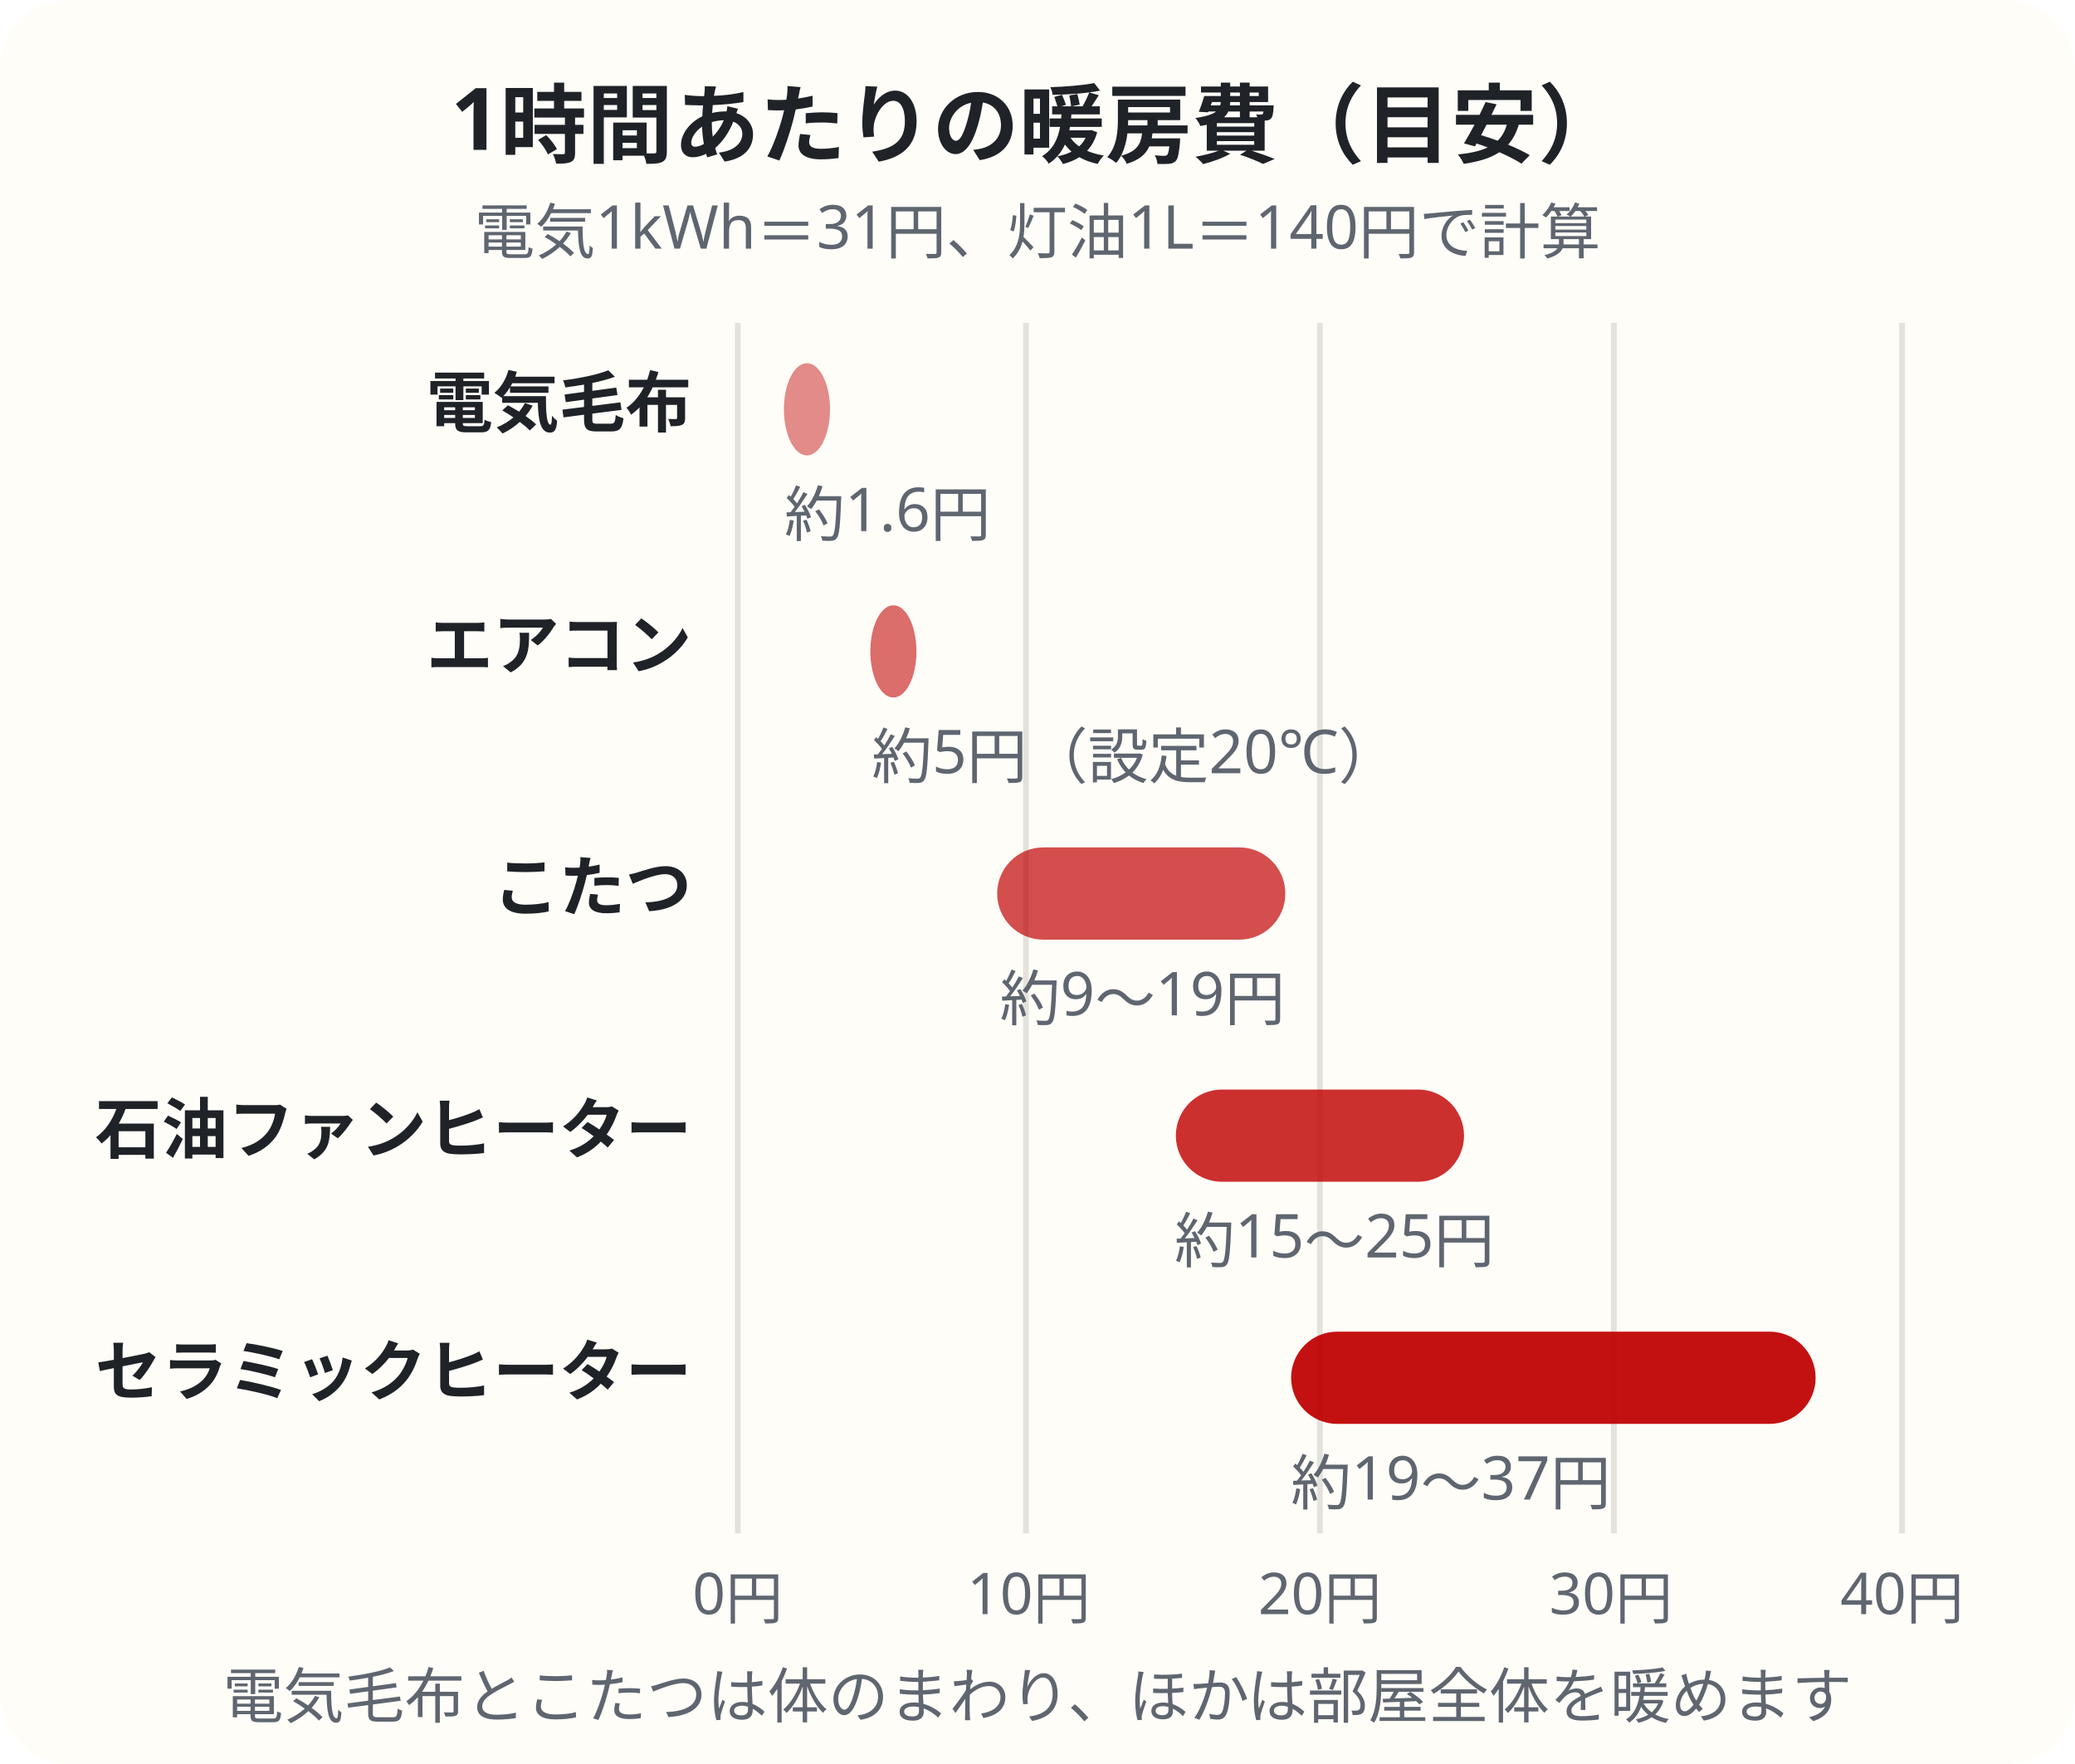
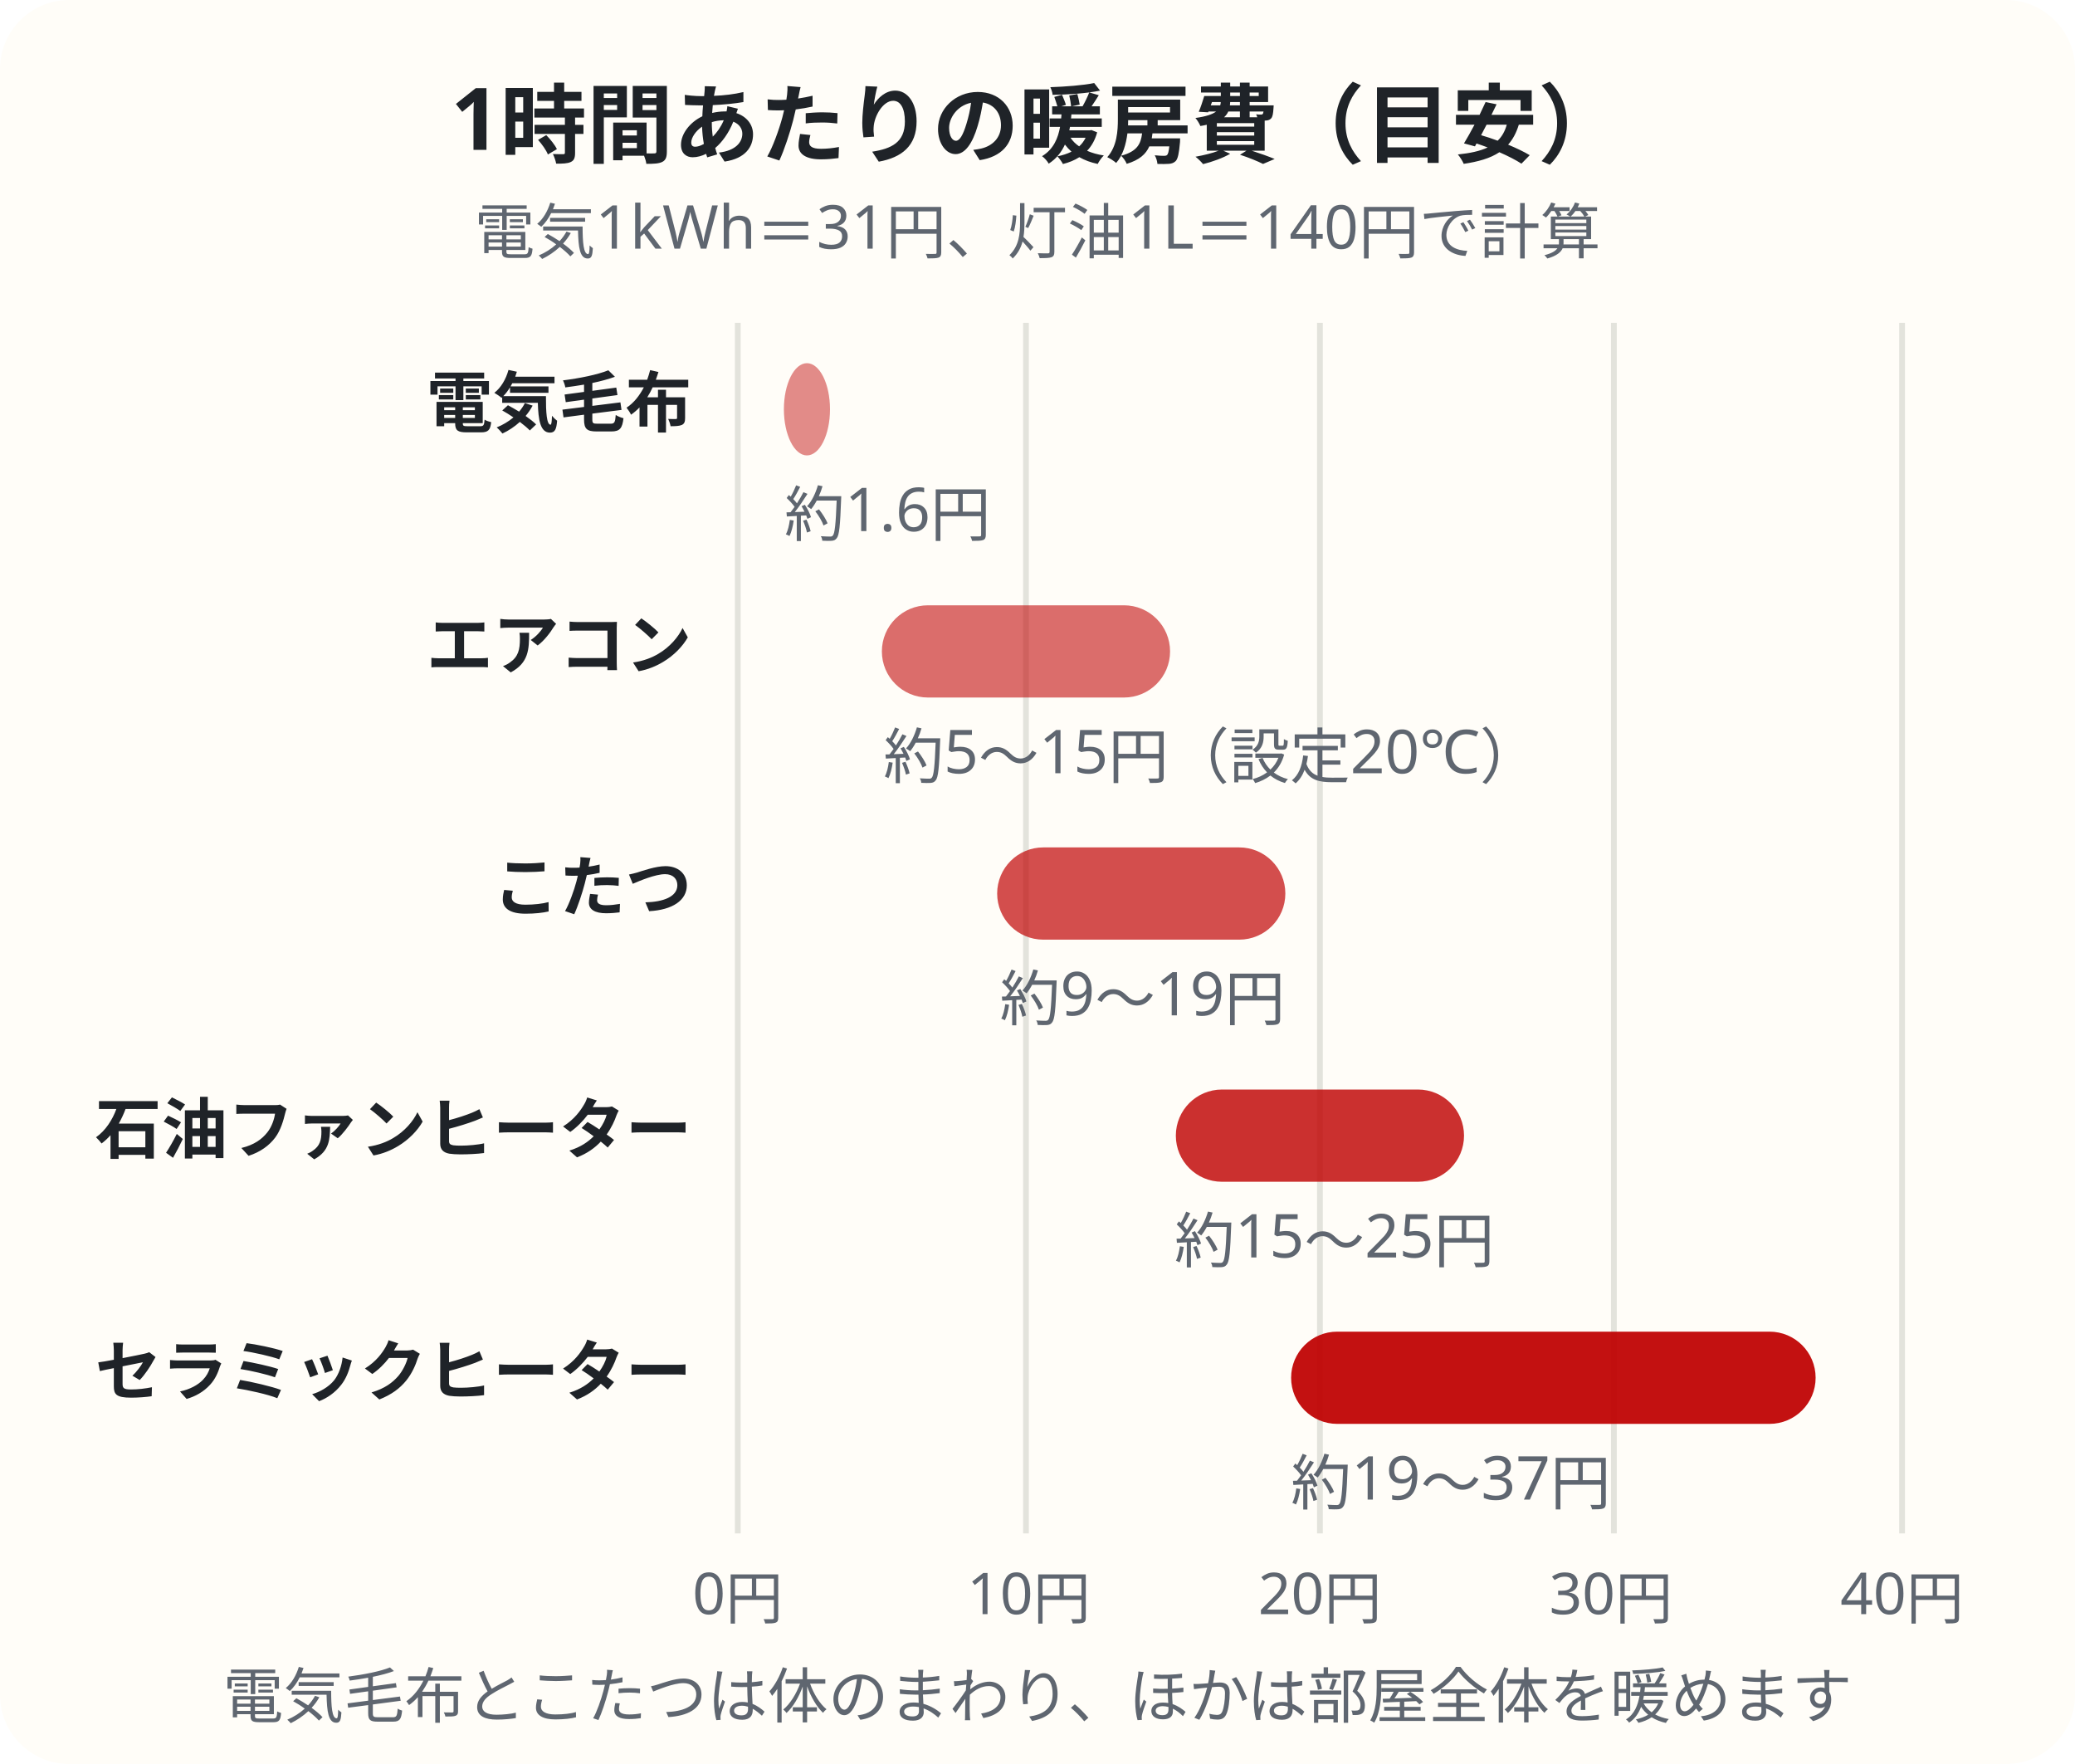
<svg xmlns="http://www.w3.org/2000/svg" viewBox="0 0 360 306" role="img" aria-label="暖房器具ごとの1時間あたりの費用">
  <rect width="360" height="306" rx="12" fill="#fffdf8" />
  <text x="180" y="26" text-anchor="middle" font-size="15" font-weight="700" fill="#1f2328" font-family="Hiragino Sans, Noto Sans JP, sans-serif">1時間あたりの暖房費（目安）</text>
  <text x="180" y="44" text-anchor="middle" font-size="10.5" font-weight="400" fill="#5f6670" font-family="Hiragino Sans, Noto Sans JP, sans-serif">電気1kWh＝31円、灯油1L＝140円で計算</text>
  <line x1="128" y1="56" x2="128" y2="266" stroke="#e3e3dc" />
  <text x="128.0" y="280" text-anchor="middle" font-size="10" font-weight="400" fill="#5f6670" font-family="Hiragino Sans, Noto Sans JP, sans-serif">0円</text>
  <line x1="178" y1="56" x2="178" y2="266" stroke="#e3e3dc" />
  <text x="178.5" y="280" text-anchor="middle" font-size="10" font-weight="400" fill="#5f6670" font-family="Hiragino Sans, Noto Sans JP, sans-serif">10円</text>
  <line x1="229" y1="56" x2="229" y2="266" stroke="#e3e3dc" />
  <text x="229.0" y="280" text-anchor="middle" font-size="10" font-weight="400" fill="#5f6670" font-family="Hiragino Sans, Noto Sans JP, sans-serif">20円</text>
  <line x1="280" y1="56" x2="280" y2="266" stroke="#e3e3dc" />
  <text x="279.5" y="280" text-anchor="middle" font-size="10" font-weight="400" fill="#5f6670" font-family="Hiragino Sans, Noto Sans JP, sans-serif">30円</text>
  <line x1="330" y1="56" x2="330" y2="266" stroke="#e3e3dc" />
  <text x="330.0" y="280" text-anchor="middle" font-size="10" font-weight="400" fill="#5f6670" font-family="Hiragino Sans, Noto Sans JP, sans-serif">40円</text>
  <text x="120" y="74" text-anchor="end" font-size="11.5" font-weight="700" fill="#1f2328" font-family="Hiragino Sans, Noto Sans JP, sans-serif">電気毛布</text>
  <rect x="136" y="63" width="8" height="16" rx="8" fill="#bf0000" opacity="0.45" />
  <text x="136.08" y="93" text-anchor="start" font-size="10.5" font-weight="400" fill="#5f6670" font-family="Hiragino Sans, Noto Sans JP, sans-serif">約1.6円</text>
  <text x="120" y="116" text-anchor="end" font-size="11.5" font-weight="700" fill="#1f2328" font-family="Hiragino Sans, Noto Sans JP, sans-serif">エアコン</text>
-   <rect x="151" y="105" width="8" height="16" rx="8" fill="#bf0000" opacity="0.57" />
-   <text x="151.23" y="135" text-anchor="start" font-size="10.5" font-weight="400" fill="#5f6670" font-family="Hiragino Sans, Noto Sans JP, sans-serif">約5円（設定20℃）</text>
+   <rect x="153" y="105" width="50" height="16" rx="8" fill="#bf0000" opacity="0.57" />
+   <text x="153.25" y="135" text-anchor="start" font-size="10.5" font-weight="400" fill="#5f6670" font-family="Hiragino Sans, Noto Sans JP, sans-serif">約5〜15円（設定20℃）</text>
  <text x="120" y="158" text-anchor="end" font-size="11.5" font-weight="700" fill="#1f2328" font-family="Hiragino Sans, Noto Sans JP, sans-serif">こたつ</text>
  <rect x="173" y="147" width="50" height="16" rx="8" fill="#bf0000" opacity="0.69" />
  <text x="173.45" y="177" text-anchor="start" font-size="10.5" font-weight="400" fill="#5f6670" font-family="Hiragino Sans, Noto Sans JP, sans-serif">約9〜19円</text>
  <text x="120" y="200" text-anchor="end" font-size="11.5" font-weight="700" fill="#1f2328" font-family="Hiragino Sans, Noto Sans JP, sans-serif">石油ファンヒーター</text>
  <rect x="204" y="189" width="50" height="16" rx="8" fill="#bf0000" opacity="0.81" />
  <text x="203.75" y="219" text-anchor="start" font-size="10.5" font-weight="400" fill="#5f6670" font-family="Hiragino Sans, Noto Sans JP, sans-serif">約15〜25円</text>
  <text x="120" y="242" text-anchor="end" font-size="11.5" font-weight="700" fill="#1f2328" font-family="Hiragino Sans, Noto Sans JP, sans-serif">セラミックヒーター</text>
  <rect x="224" y="231" width="91" height="16" rx="8" fill="#bf0000" opacity="0.93" />
  <text x="223.95" y="261" text-anchor="start" font-size="10.5" font-weight="400" fill="#5f6670" font-family="Hiragino Sans, Noto Sans JP, sans-serif">約19〜37円</text>
  <text x="180" y="298" text-anchor="middle" font-size="10.5" font-weight="400" fill="#5f6670" font-family="Hiragino Sans, Noto Sans JP, sans-serif">電気毛布とこたつは体のまわり、ほかは部屋全体を暖めます</text>
</svg>
